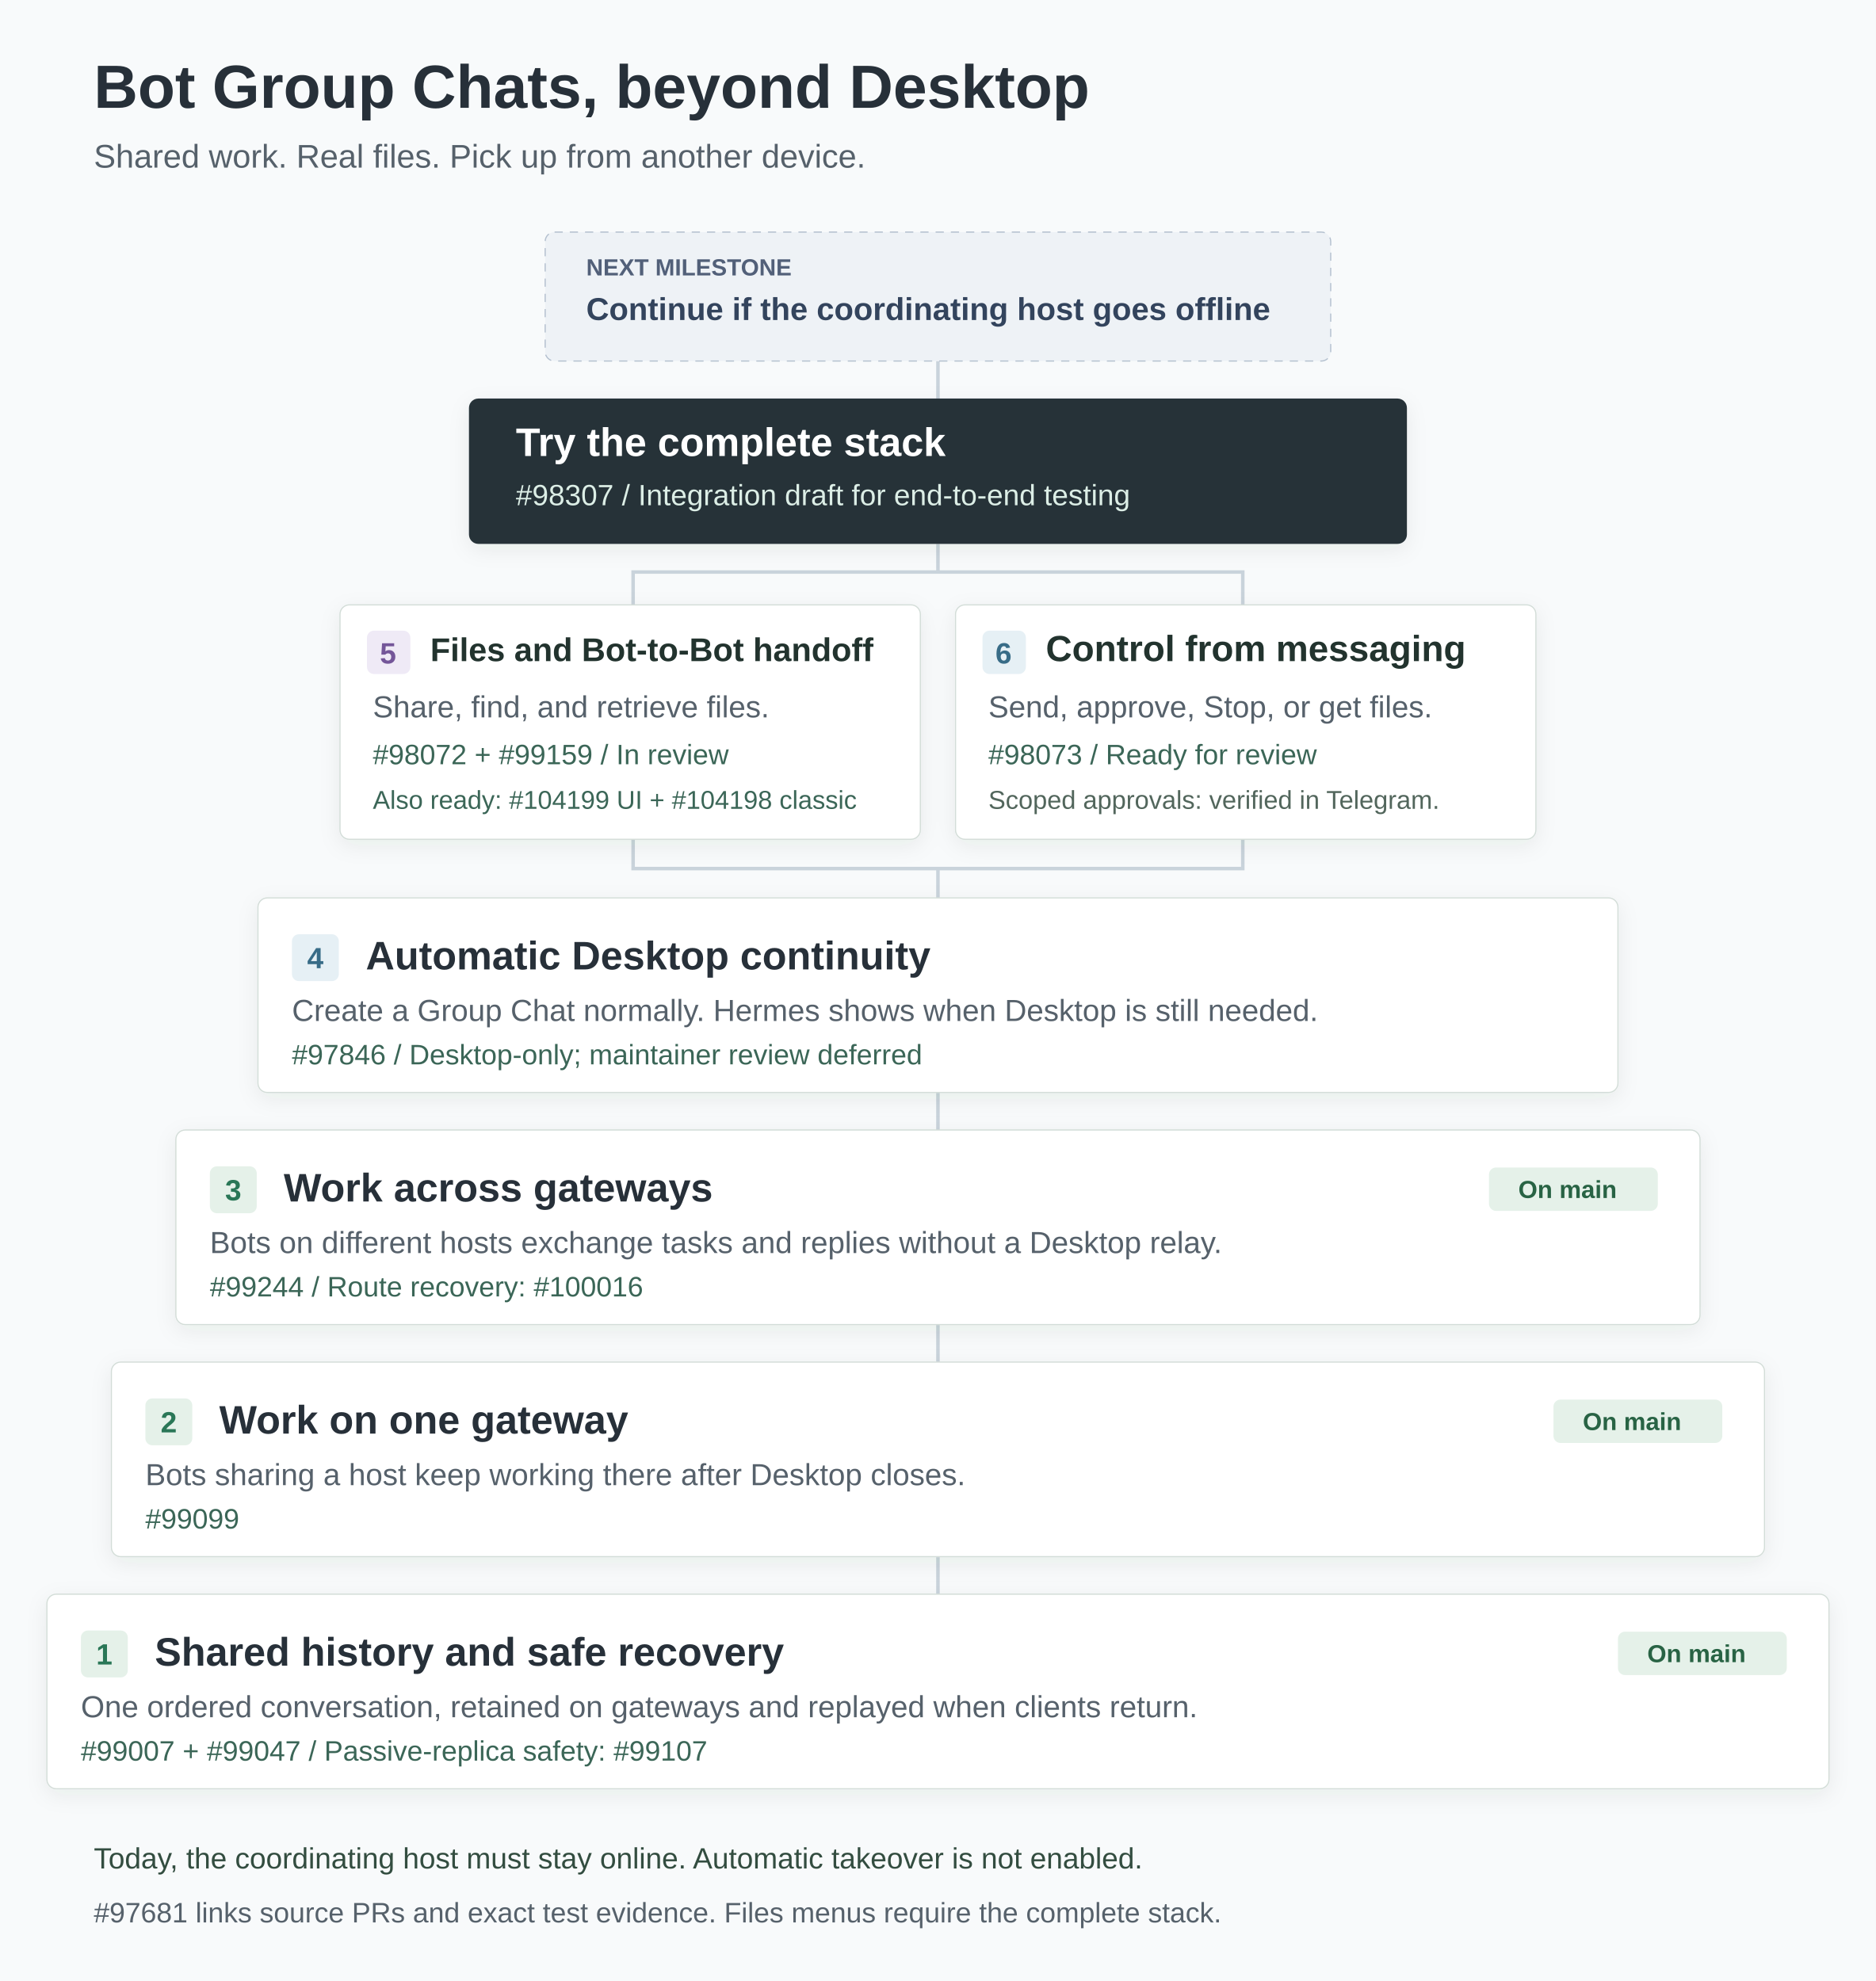
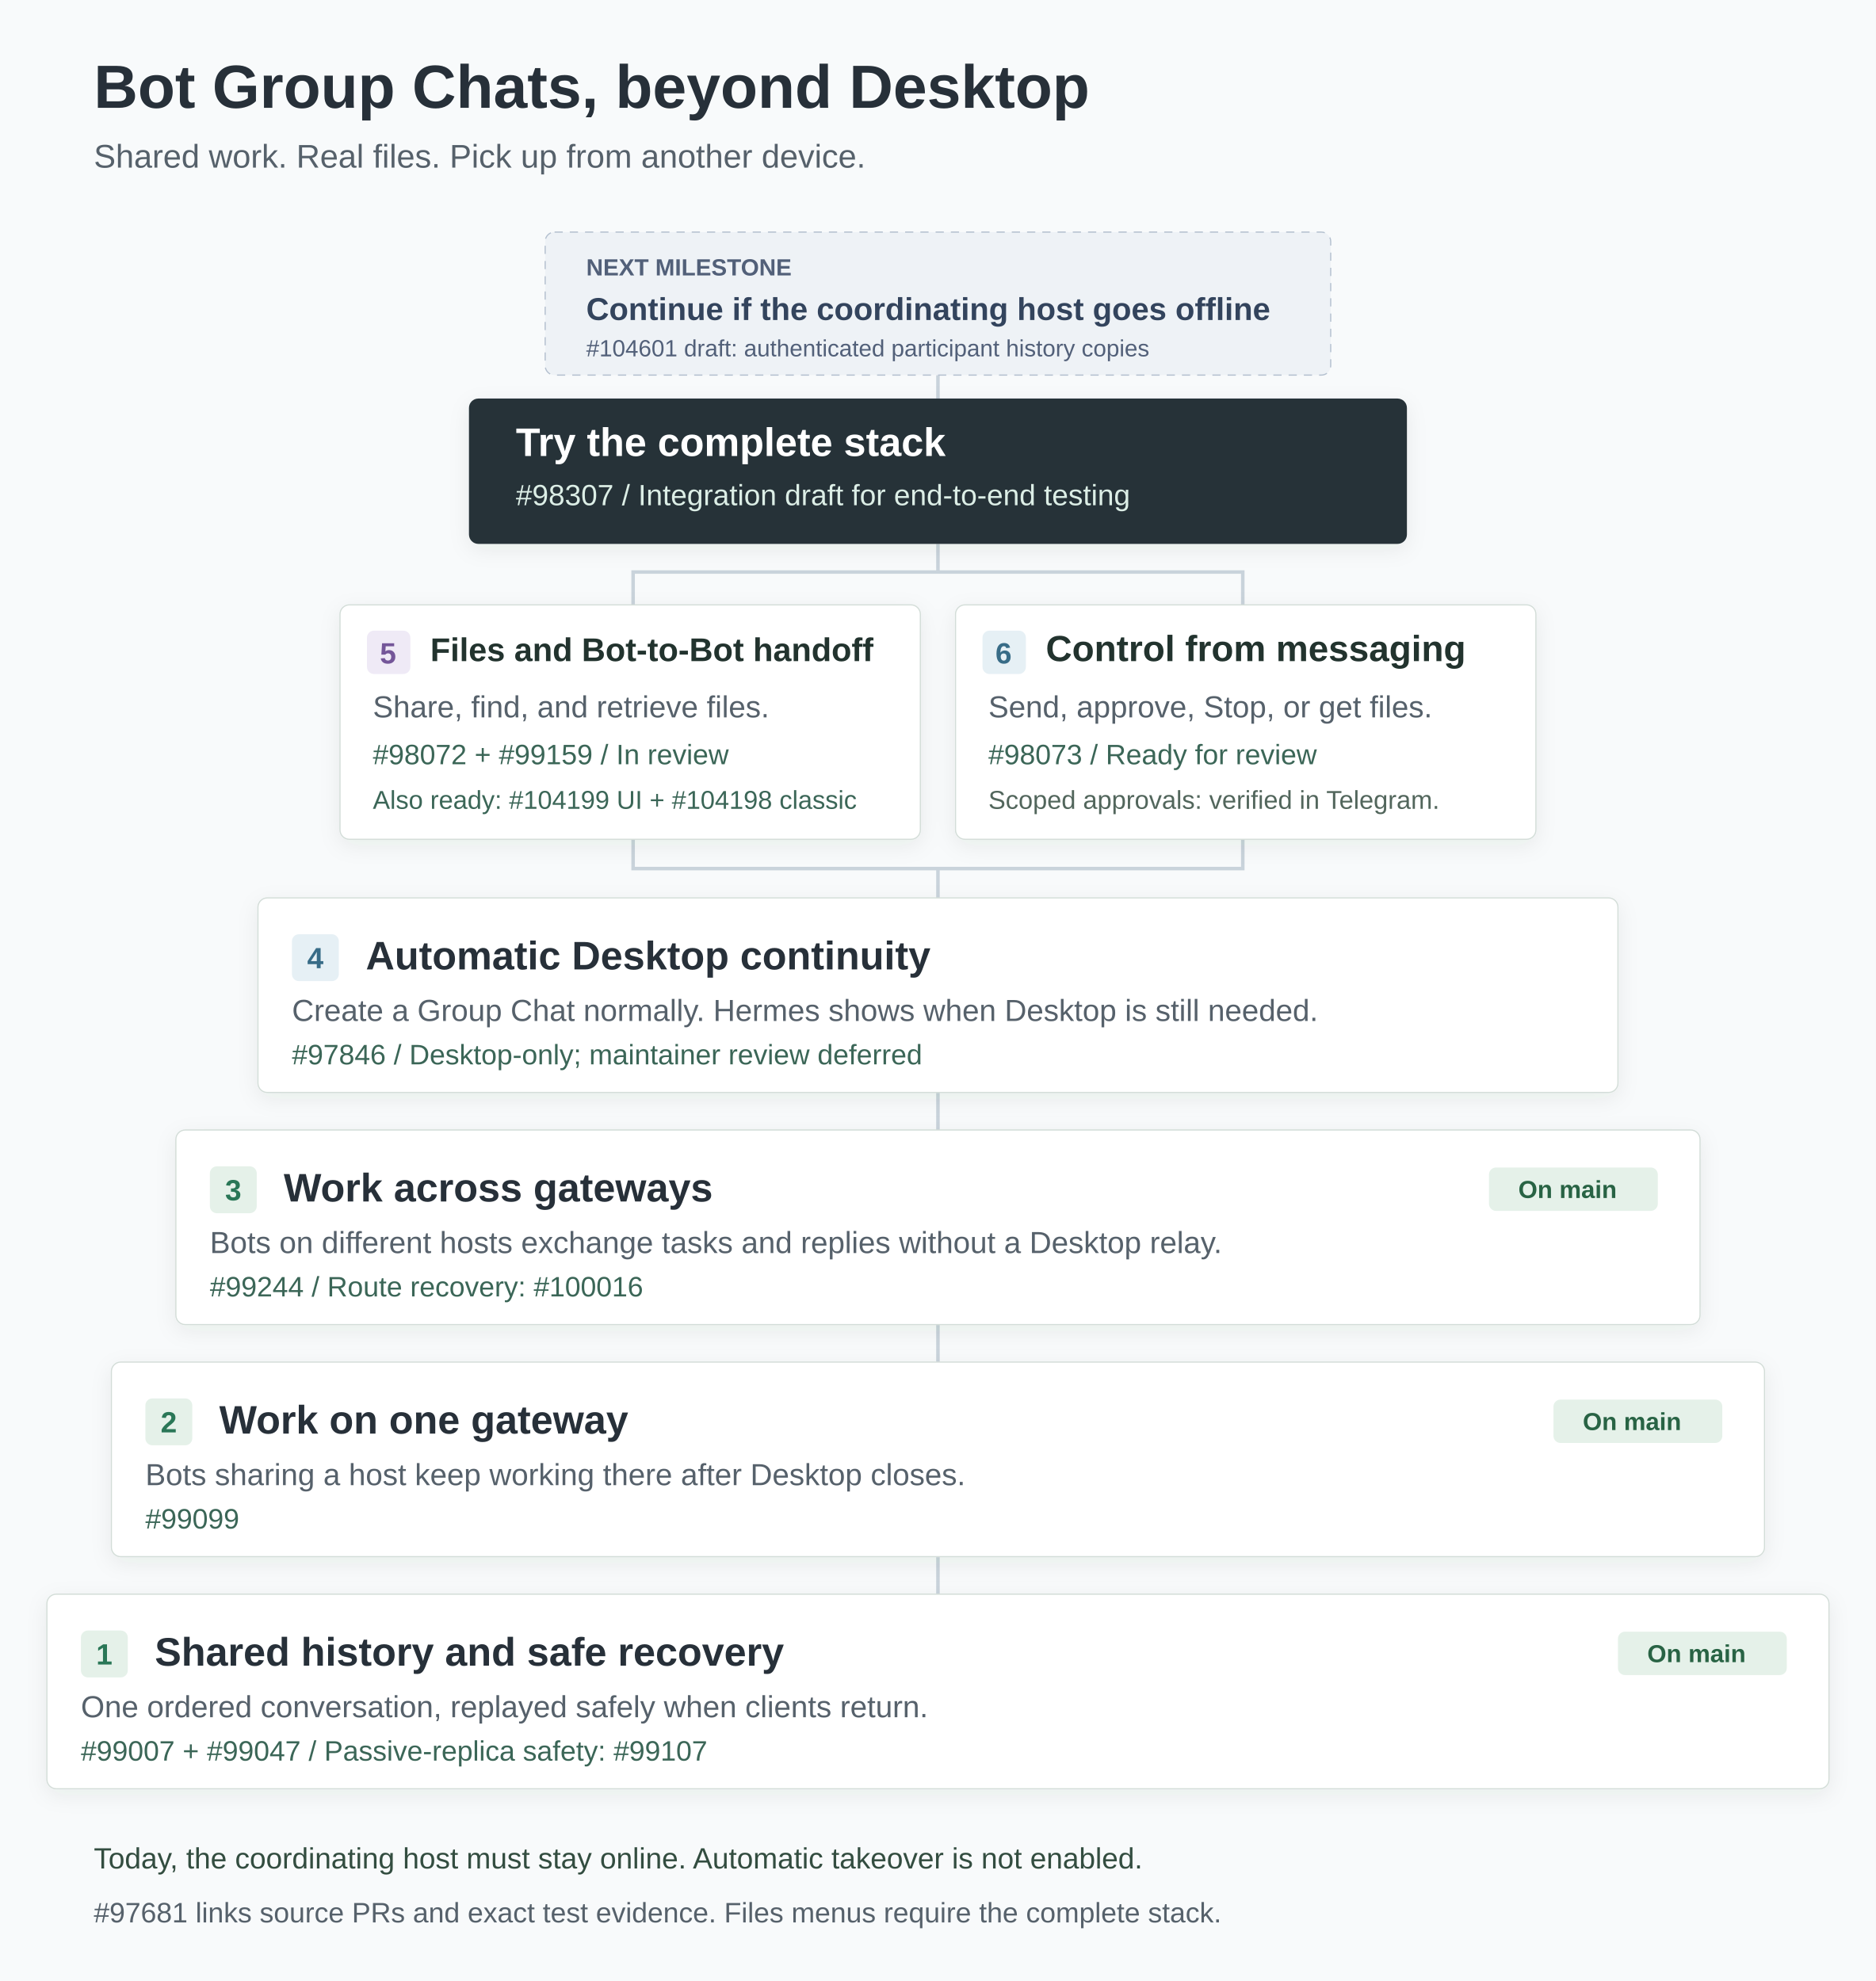
<svg xmlns="http://www.w3.org/2000/svg" width="1600" height="1690" viewBox="0 0 1600 1690" role="img" aria-labelledby="title desc">
  <defs>
    <filter id="shadow" x="-10%" y="-15%" width="120%" height="140%">
      <feDropShadow dx="0" dy="5" stdDeviation="9" flood-color="#273e38" flood-opacity=".07" />
    </filter>
    <style>
      text { font-family: Arial, Helvetica, sans-serif; letter-spacing: 0; }
      .heading { font-size: 34px; font-weight: 700; fill: #273039; }
      .body { font-size: 26px; fill: #56616b; }
      .ref { font-size: 24px; fill: #3b6657; }
      .number { font-size: 25px; font-weight: 700; }
      .status { font-size: 21px; font-weight: 700; }
      .line { stroke: #c9d3db; stroke-width: 3; fill: none; }
    </style>
  </defs>
  <rect width="1600" height="1690" fill="#f8fafb" />
  <text x="80" y="92" font-size="52" font-weight="700" fill="#273039">Bot Group Chats, beyond Desktop</text>
  <text x="80" y="143" font-size="28" fill="#56616b">Shared work. Real files. Pick up from another device.</text>
-   <path class="line" d="M800 308V340M800 464V488M800 488H540V516M800 488H1060V516M540 716V741H800V766M1060 716V741H800M800 932V964M800 1130V1162M800 1328V1360" />
-   <rect x="465" y="198" width="670" height="110" rx="8" fill="#eef2f6" stroke="#b4c0cf" stroke-dasharray="7 6" />
+   <path class="line" d="M800 320V340M800 464V488M800 488H540V516M800 488H1060V516M540 716V741H800V766M1060 716V741H800M800 932V964M800 1130V1162M800 1328V1360" />
+   <rect x="465" y="198" width="670" height="122" rx="8" fill="#eef2f6" stroke="#b4c0cf" stroke-dasharray="7 6" />
  <text x="500" y="235" font-size="20" font-weight="700" fill="#526079">NEXT MILESTONE</text>
  <text x="500" y="273" font-size="27" font-weight="700" fill="#33445d">Continue if the coordinating host goes offline</text>
+   <text x="500" y="304" font-size="20" fill="#526079">#104601 draft: authenticated participant history copies</text>
  <rect x="400" y="340" width="800" height="124" rx="8" fill="#273039" filter="url(#shadow)" />
  <text x="440" y="389" font-size="34" font-weight="700" fill="#ffffff">Try the complete stack</text>
  <text x="440" y="431" font-size="25" fill="#dceee6">#98307  /  Integration draft for end-to-end testing</text>
  <g filter="url(#shadow)">
    <rect x="290" y="516" width="495" height="200" rx="8" fill="#ffffff" stroke="#d3ddd8" />
    <rect x="815" y="516" width="495" height="200" rx="8" fill="#ffffff" stroke="#d3ddd8" />
  </g>
  <rect x="313" y="538" width="37" height="37" rx="6" fill="#efeaf6" />
  <text x="324" y="566" class="number" fill="#745699">5</text>
  <text x="367" y="564" font-size="28" font-weight="700" fill="#22332e">Files and Bot-to-Bot handoff</text>
  <text x="318" y="612" class="body">Share, find, and retrieve files.</text>
  <text x="318" y="652" class="ref">#98072 + #99159  /  In review</text>
  <text x="318" y="690" font-size="22" fill="#3b6657">Also ready: #104199 UI + #104198 classic</text>
  <rect x="838" y="538" width="37" height="37" rx="6" fill="#e6f0f5" />
  <text x="849" y="566" class="number" fill="#386c87">6</text>
  <text x="892" y="564" font-size="31" font-weight="700" fill="#22332e">Control from messaging</text>
  <text x="843" y="612" class="body">Send, approve, Stop, or get files.</text>
  <text x="843" y="652" class="ref">#98073  /  Ready for review</text>
  <text x="843" y="690" font-size="22" fill="#52665c">Scoped approvals: verified in Telegram.</text>
  <g filter="url(#shadow)">
    <rect x="220" y="766" width="1160" height="166" rx="8" fill="#ffffff" stroke="#d3ddd8" />
  </g>
  <rect x="249" y="797" width="40" height="40" rx="6" fill="#e6f0f5" />
  <text x="262" y="826" class="number" fill="#386c87">4</text>
  <text x="312" y="827" class="heading">Automatic Desktop continuity</text>
  <text x="249" y="871" class="body">Create a Group Chat normally. Hermes shows when Desktop is still needed.</text>
  <text x="249" y="908" class="ref">#97846  /  Desktop-only; maintainer review deferred</text>
  <g filter="url(#shadow)">
    <rect x="150" y="964" width="1300" height="166" rx="8" fill="#ffffff" stroke="#d3ddd8" />
  </g>
  <rect x="179" y="995" width="40" height="40" rx="6" fill="#e5f1e9" />
  <text x="192" y="1024" class="number" fill="#2a7757">3</text>
  <text x="242" y="1025" class="heading">Work across gateways</text>
  <text x="179" y="1069" class="body">Bots on different hosts exchange tasks and replies without a Desktop relay.</text>
  <text x="179" y="1106" class="ref">#99244  /  Route recovery: #100016</text>
  <rect x="1270" y="996" width="144" height="37" rx="6" fill="#e5f1e9" />
  <text x="1295" y="1022" class="status" fill="#286344">On main</text>
  <g filter="url(#shadow)">
    <rect x="95" y="1162" width="1410" height="166" rx="8" fill="#ffffff" stroke="#d3ddd8" />
  </g>
  <rect x="124" y="1193" width="40" height="40" rx="6" fill="#e5f1e9" />
  <text x="137" y="1222" class="number" fill="#2a7757">2</text>
  <text x="187" y="1223" class="heading">Work on one gateway</text>
  <text x="124" y="1267" class="body">Bots sharing a host keep working there after Desktop closes.</text>
  <text x="124" y="1304" class="ref">#99099</text>
  <rect x="1325" y="1194" width="144" height="37" rx="6" fill="#e5f1e9" />
  <text x="1350" y="1220" class="status" fill="#286344">On main</text>
  <g filter="url(#shadow)">
    <rect x="40" y="1360" width="1520" height="166" rx="8" fill="#ffffff" stroke="#d3ddd8" />
  </g>
  <rect x="69" y="1391" width="40" height="40" rx="6" fill="#e5f1e9" />
  <text x="82" y="1420" class="number" fill="#2a7757">1</text>
  <text x="132" y="1421" class="heading">Shared history and safe recovery</text>
-   <text x="69" y="1465" class="body">One ordered conversation, retained on gateways and replayed when clients return.</text>
+   <text x="69" y="1465" class="body">One ordered conversation, replayed safely when clients return.</text>
  <text x="69" y="1502" class="ref">#99007 + #99047  /  Passive-replica safety: #99107</text>
  <rect x="1380" y="1392" width="144" height="37" rx="6" fill="#e5f1e9" />
  <text x="1405" y="1418" class="status" fill="#286344">On main</text>
  <text x="80" y="1594" font-size="25" fill="#334d40">Today, the coordinating host must stay online. Automatic takeover is not enabled.</text>
  <text x="80" y="1640" font-size="24" fill="#56616b">#97681 links source PRs and exact test evidence. Files menus require the complete stack.</text>
</svg>
